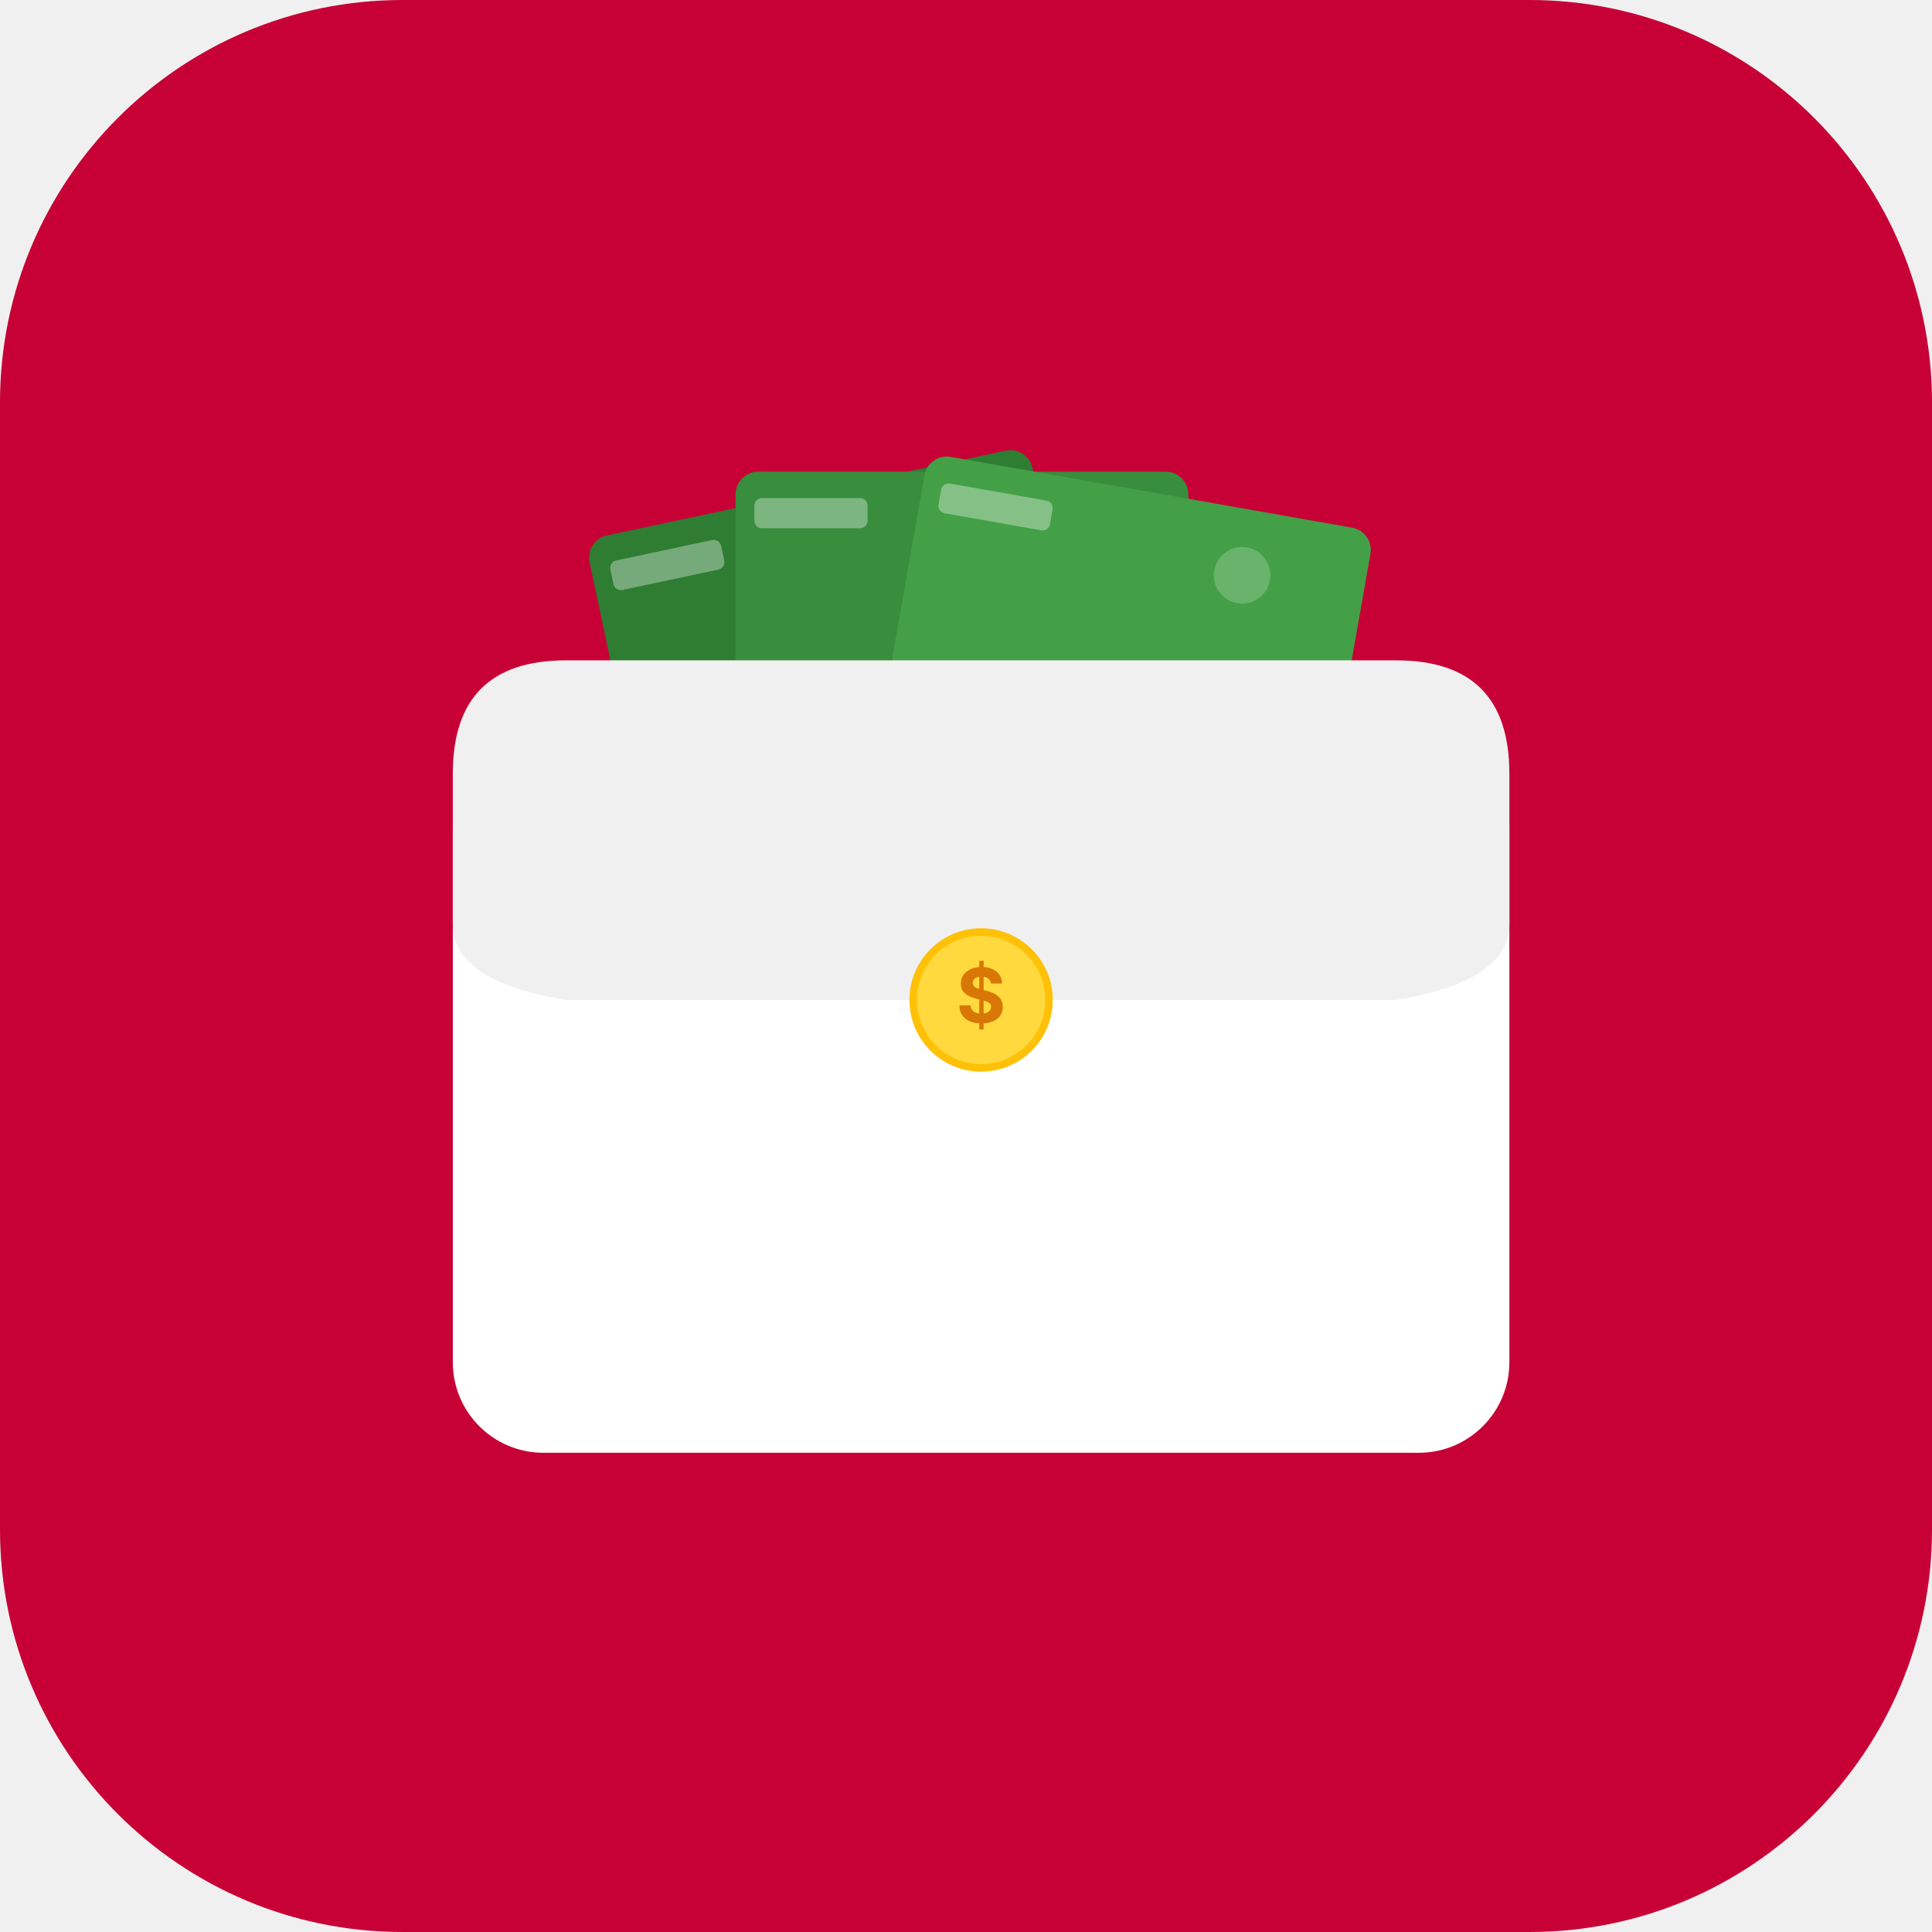
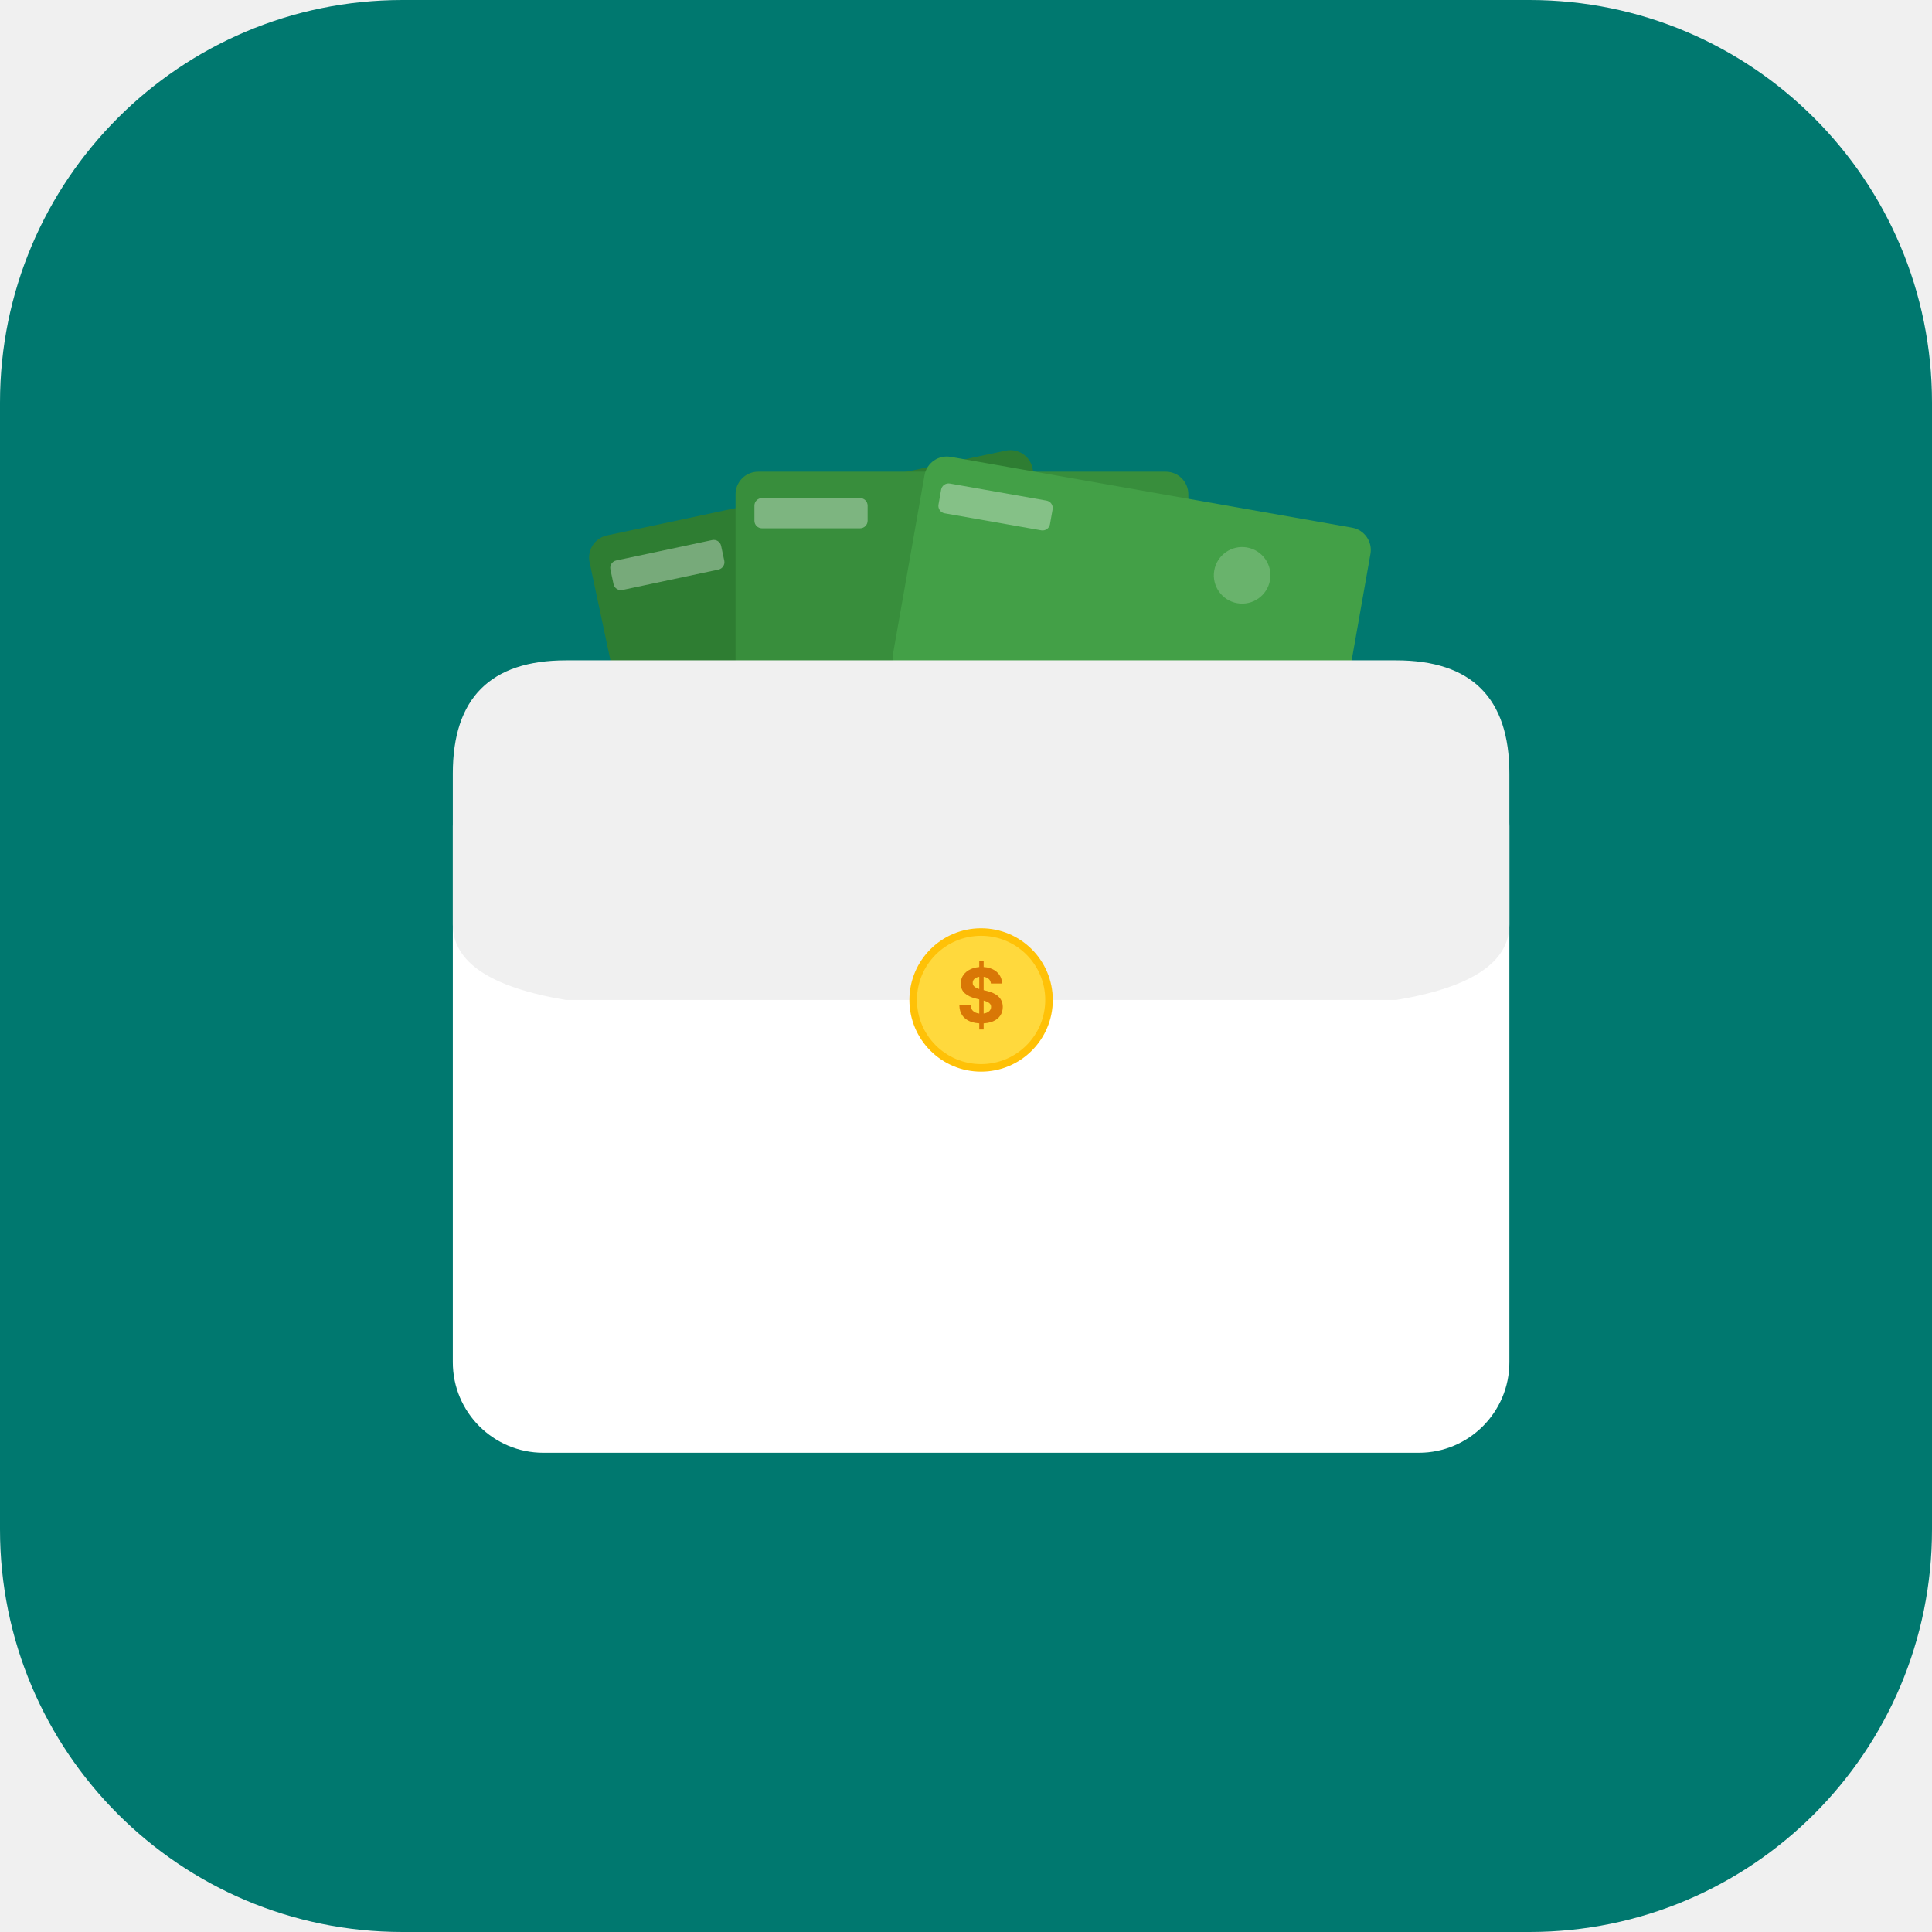
<svg xmlns="http://www.w3.org/2000/svg" width="512" height="512" viewBox="0 0 512 512" fill="none">
  <g id="Proposal-A-Fanned-Bills" clip-path="url(#clip0_0_1)">
-     <path id="Vector" d="M405.333 0H106.667C47.756 0 0 47.756 0 106.667V405.333C0 464.244 47.756 512 106.667 512H405.333C464.244 512 512 464.244 512 405.333V106.667C512 47.756 464.244 0 405.333 0Z" fill="#C70036" />
+     <path id="Vector" d="M405.333 0H106.667C47.756 0 0 47.756 0 106.667V405.333C0 464.244 47.756 512 106.667 512H405.333C464.244 512 512 464.244 512 405.333V106.667C512 47.756 464.244 0 405.333 0Z" fill="#00786F" />
    <path id="Vector_2" opacity="0.2" d="M231.636 140.496C230.775 136.445 226.793 133.858 222.741 134.719C218.689 135.581 216.103 139.563 216.964 143.615C217.825 147.667 221.808 150.253 225.86 149.392C229.911 148.53 232.498 144.548 231.636 140.496Z" fill="white" />
    <path id="Vector_3" opacity="0.2" d="M270 142.5C270 138.358 266.642 135 262.5 135C258.358 135 255 138.358 255 142.5C255 146.642 258.358 150 262.5 150C266.642 150 270 146.642 270 142.5Z" fill="white" />
    <g id="Group 1">
      <path id="Vector_4" d="M266.509 119.428L160.869 141.883C157.628 142.572 155.559 145.758 156.247 148.999L166.227 195.95C166.916 199.192 170.102 201.261 173.344 200.572L278.984 178.117C282.225 177.428 284.294 174.242 283.605 171.001L273.625 124.05C272.936 120.808 269.75 118.739 266.509 119.428Z" fill="#2E7D32" />
      <path id="Vector_5" opacity="0.35" d="M188.734 143.116L163.302 148.522C162.222 148.752 161.532 149.814 161.762 150.894L162.594 154.807C162.823 155.887 163.885 156.577 164.966 156.347L190.398 150.941C191.478 150.712 192.168 149.65 191.938 148.569L191.106 144.657C190.877 143.576 189.815 142.887 188.734 143.116Z" fill="white" />
      <path id="Vector_6" d="M308.926 125H200.926C197.613 125 194.926 127.686 194.926 131V179C194.926 182.314 197.613 185 200.926 185H308.926C312.24 185 314.926 182.314 314.926 179V131C314.926 127.686 312.24 125 308.926 125Z" fill="#388E3C" />
      <path id="Vector_7" opacity="0.35" d="M227.926 132H201.926C200.822 132 199.926 132.895 199.926 134V138C199.926 139.105 200.822 140 201.926 140H227.926C229.031 140 229.926 139.105 229.926 138V134C229.926 132.895 229.031 132 227.926 132Z" fill="white" />
      <path id="Vector_8" d="M358.315 139.833L251.956 121.079C248.693 120.503 245.581 122.682 245.005 125.946L236.67 173.216C236.095 176.48 238.274 179.592 241.537 180.167L347.897 198.921C351.16 199.497 354.272 197.318 354.847 194.054L363.182 146.783C363.758 143.52 361.579 140.408 358.315 139.833Z" fill="#43A047" />
      <path id="Vector_9" opacity="0.35" d="M277.33 132.661L251.725 128.146C250.638 127.954 249.6 128.681 249.409 129.768L248.714 133.708C248.522 134.795 249.249 135.833 250.336 136.025L275.941 140.539C277.029 140.731 278.066 140.005 278.258 138.917L278.953 134.978C279.145 133.89 278.418 132.853 277.33 132.661Z" fill="white" />
      <path id="Vector_10" opacity="0.2" d="M336.565 153.768C337.284 149.688 334.561 145.798 330.482 145.079C326.402 144.36 322.512 147.084 321.793 151.163C321.074 155.242 323.798 159.132 327.877 159.851C331.956 160.571 335.846 157.847 336.565 153.768Z" fill="white" />
    </g>
    <path id="Vector_11" d="M376 195H144C130.745 195 120 205.745 120 219V361C120 374.255 130.745 385 144 385H376C389.255 385 400 374.255 400 361V219C400 205.745 389.255 195 376 195Z" fill="white" />
    <path id="Vector_12" d="M120 245V205C120 185 130 175 150 175H370C390 175 400 185 400 205V245C400 255 390 261.667 370 265H150C130 261.667 120 255 120 245Z" fill="#F0F0F0" />
    <path id="Vector_13" d="M260 283C269.941 283 278 274.941 278 265C278 255.059 269.941 247 260 247C250.059 247 242 255.059 242 265C242 274.941 250.059 283 260 283Z" fill="#FFD93D" stroke="#FFC107" stroke-width="2" />
    <path id="$" d="M259.513 272.818V254.636H260.677V272.818H259.513ZM262.602 260.638C262.545 260.065 262.301 259.62 261.871 259.303C261.44 258.985 260.855 258.827 260.116 258.827C259.614 258.827 259.191 258.898 258.845 259.04C258.499 259.177 258.234 259.369 258.05 259.615C257.87 259.861 257.78 260.141 257.78 260.453C257.77 260.714 257.825 260.941 257.943 261.135C258.066 261.329 258.234 261.497 258.447 261.639C258.66 261.777 258.907 261.897 259.186 262.001C259.465 262.101 259.764 262.186 260.081 262.257L261.388 262.57C262.022 262.712 262.604 262.901 263.135 263.138C263.665 263.375 264.124 263.666 264.513 264.011C264.901 264.357 265.202 264.764 265.415 265.233C265.632 265.702 265.744 266.239 265.748 266.845C265.744 267.735 265.516 268.507 265.067 269.161C264.622 269.809 263.978 270.313 263.135 270.673C262.297 271.028 261.286 271.206 260.102 271.206C258.928 271.206 257.905 271.026 257.034 270.666C256.167 270.306 255.49 269.774 255.003 269.068C254.52 268.358 254.266 267.48 254.243 266.433H257.219C257.252 266.921 257.391 267.328 257.638 267.655C257.889 267.977 258.222 268.221 258.639 268.386C259.06 268.547 259.536 268.628 260.067 268.628C260.587 268.628 261.04 268.552 261.423 268.401C261.811 268.249 262.112 268.038 262.325 267.768C262.538 267.499 262.645 267.188 262.645 266.838C262.645 266.511 262.548 266.237 262.354 266.014C262.164 265.792 261.885 265.602 261.515 265.446C261.151 265.29 260.703 265.148 260.173 265.02L258.589 264.622C257.363 264.324 256.395 263.857 255.684 263.223C254.974 262.589 254.622 261.734 254.626 260.659C254.622 259.778 254.856 259.009 255.329 258.351C255.808 257.693 256.463 257.179 257.297 256.81C258.13 256.44 259.077 256.256 260.138 256.256C261.217 256.256 262.159 256.44 262.964 256.81C263.774 257.179 264.404 257.693 264.854 258.351C265.303 259.009 265.535 259.771 265.55 260.638H262.602Z" fill="#D97706" />
  </g>
  <defs>
    <clipPath id="clip0_0_1">
      <rect width="512" height="512" fill="white" />
    </clipPath>
  </defs>
</svg>
